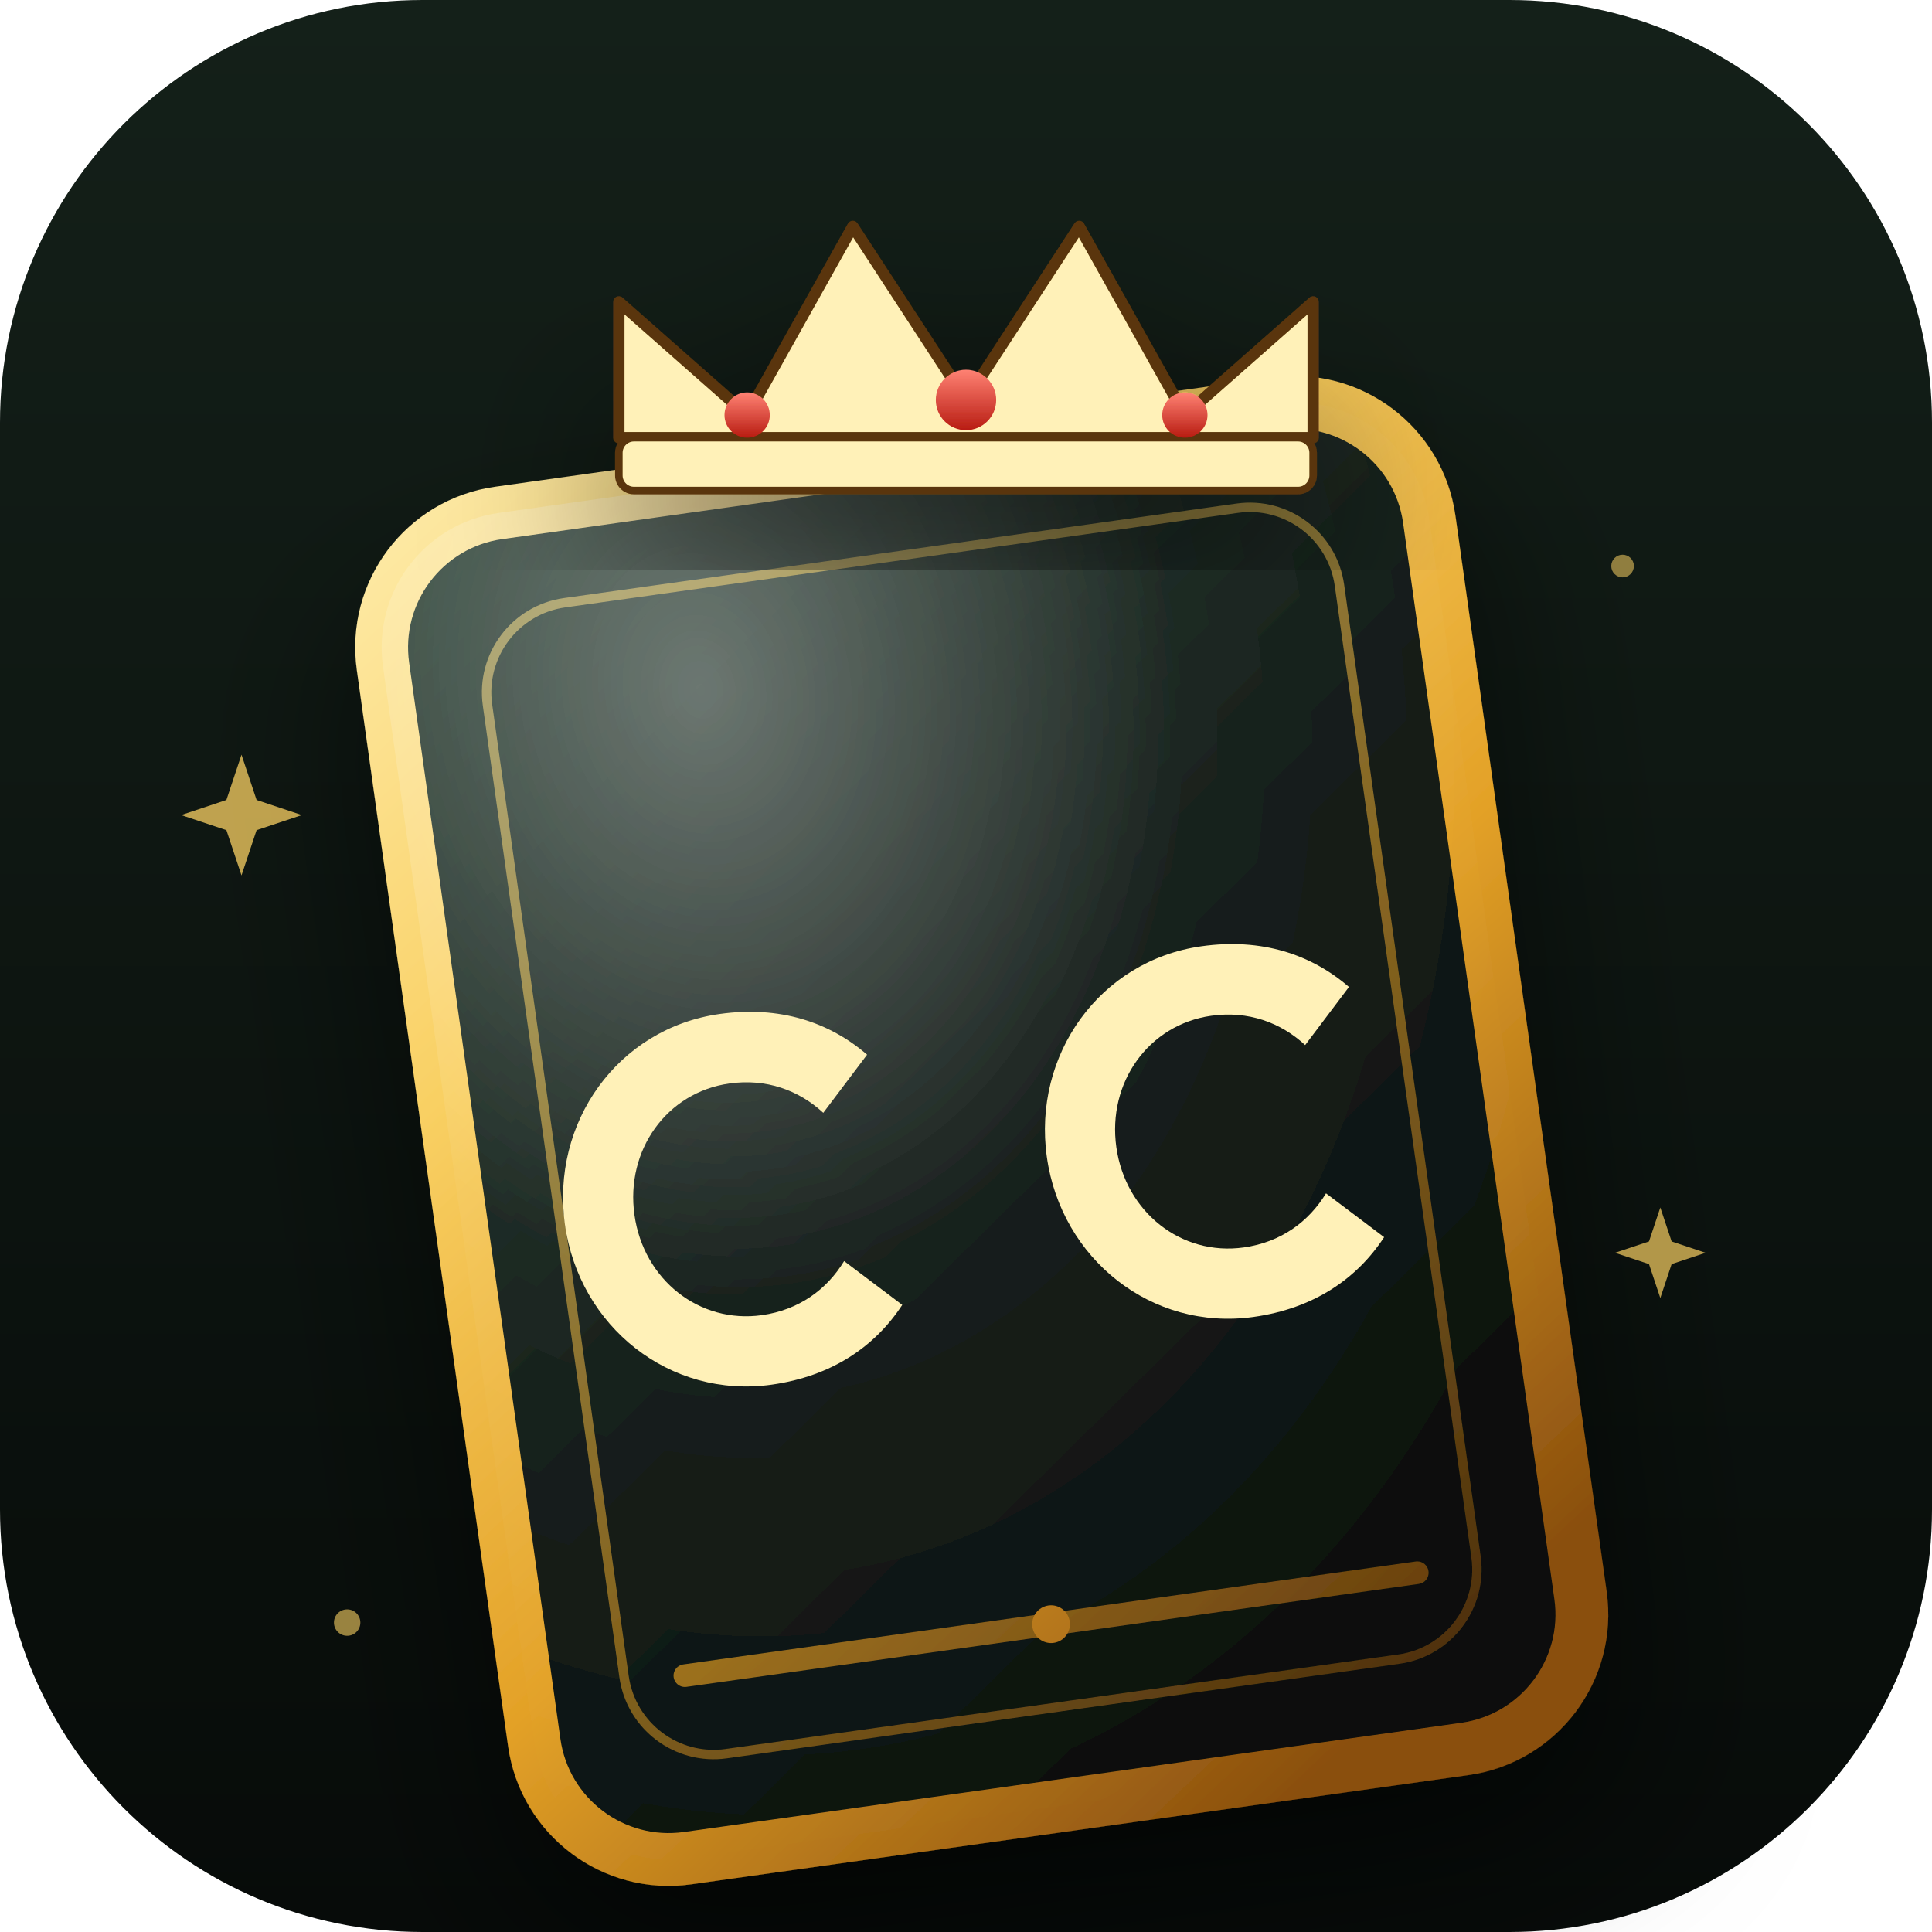
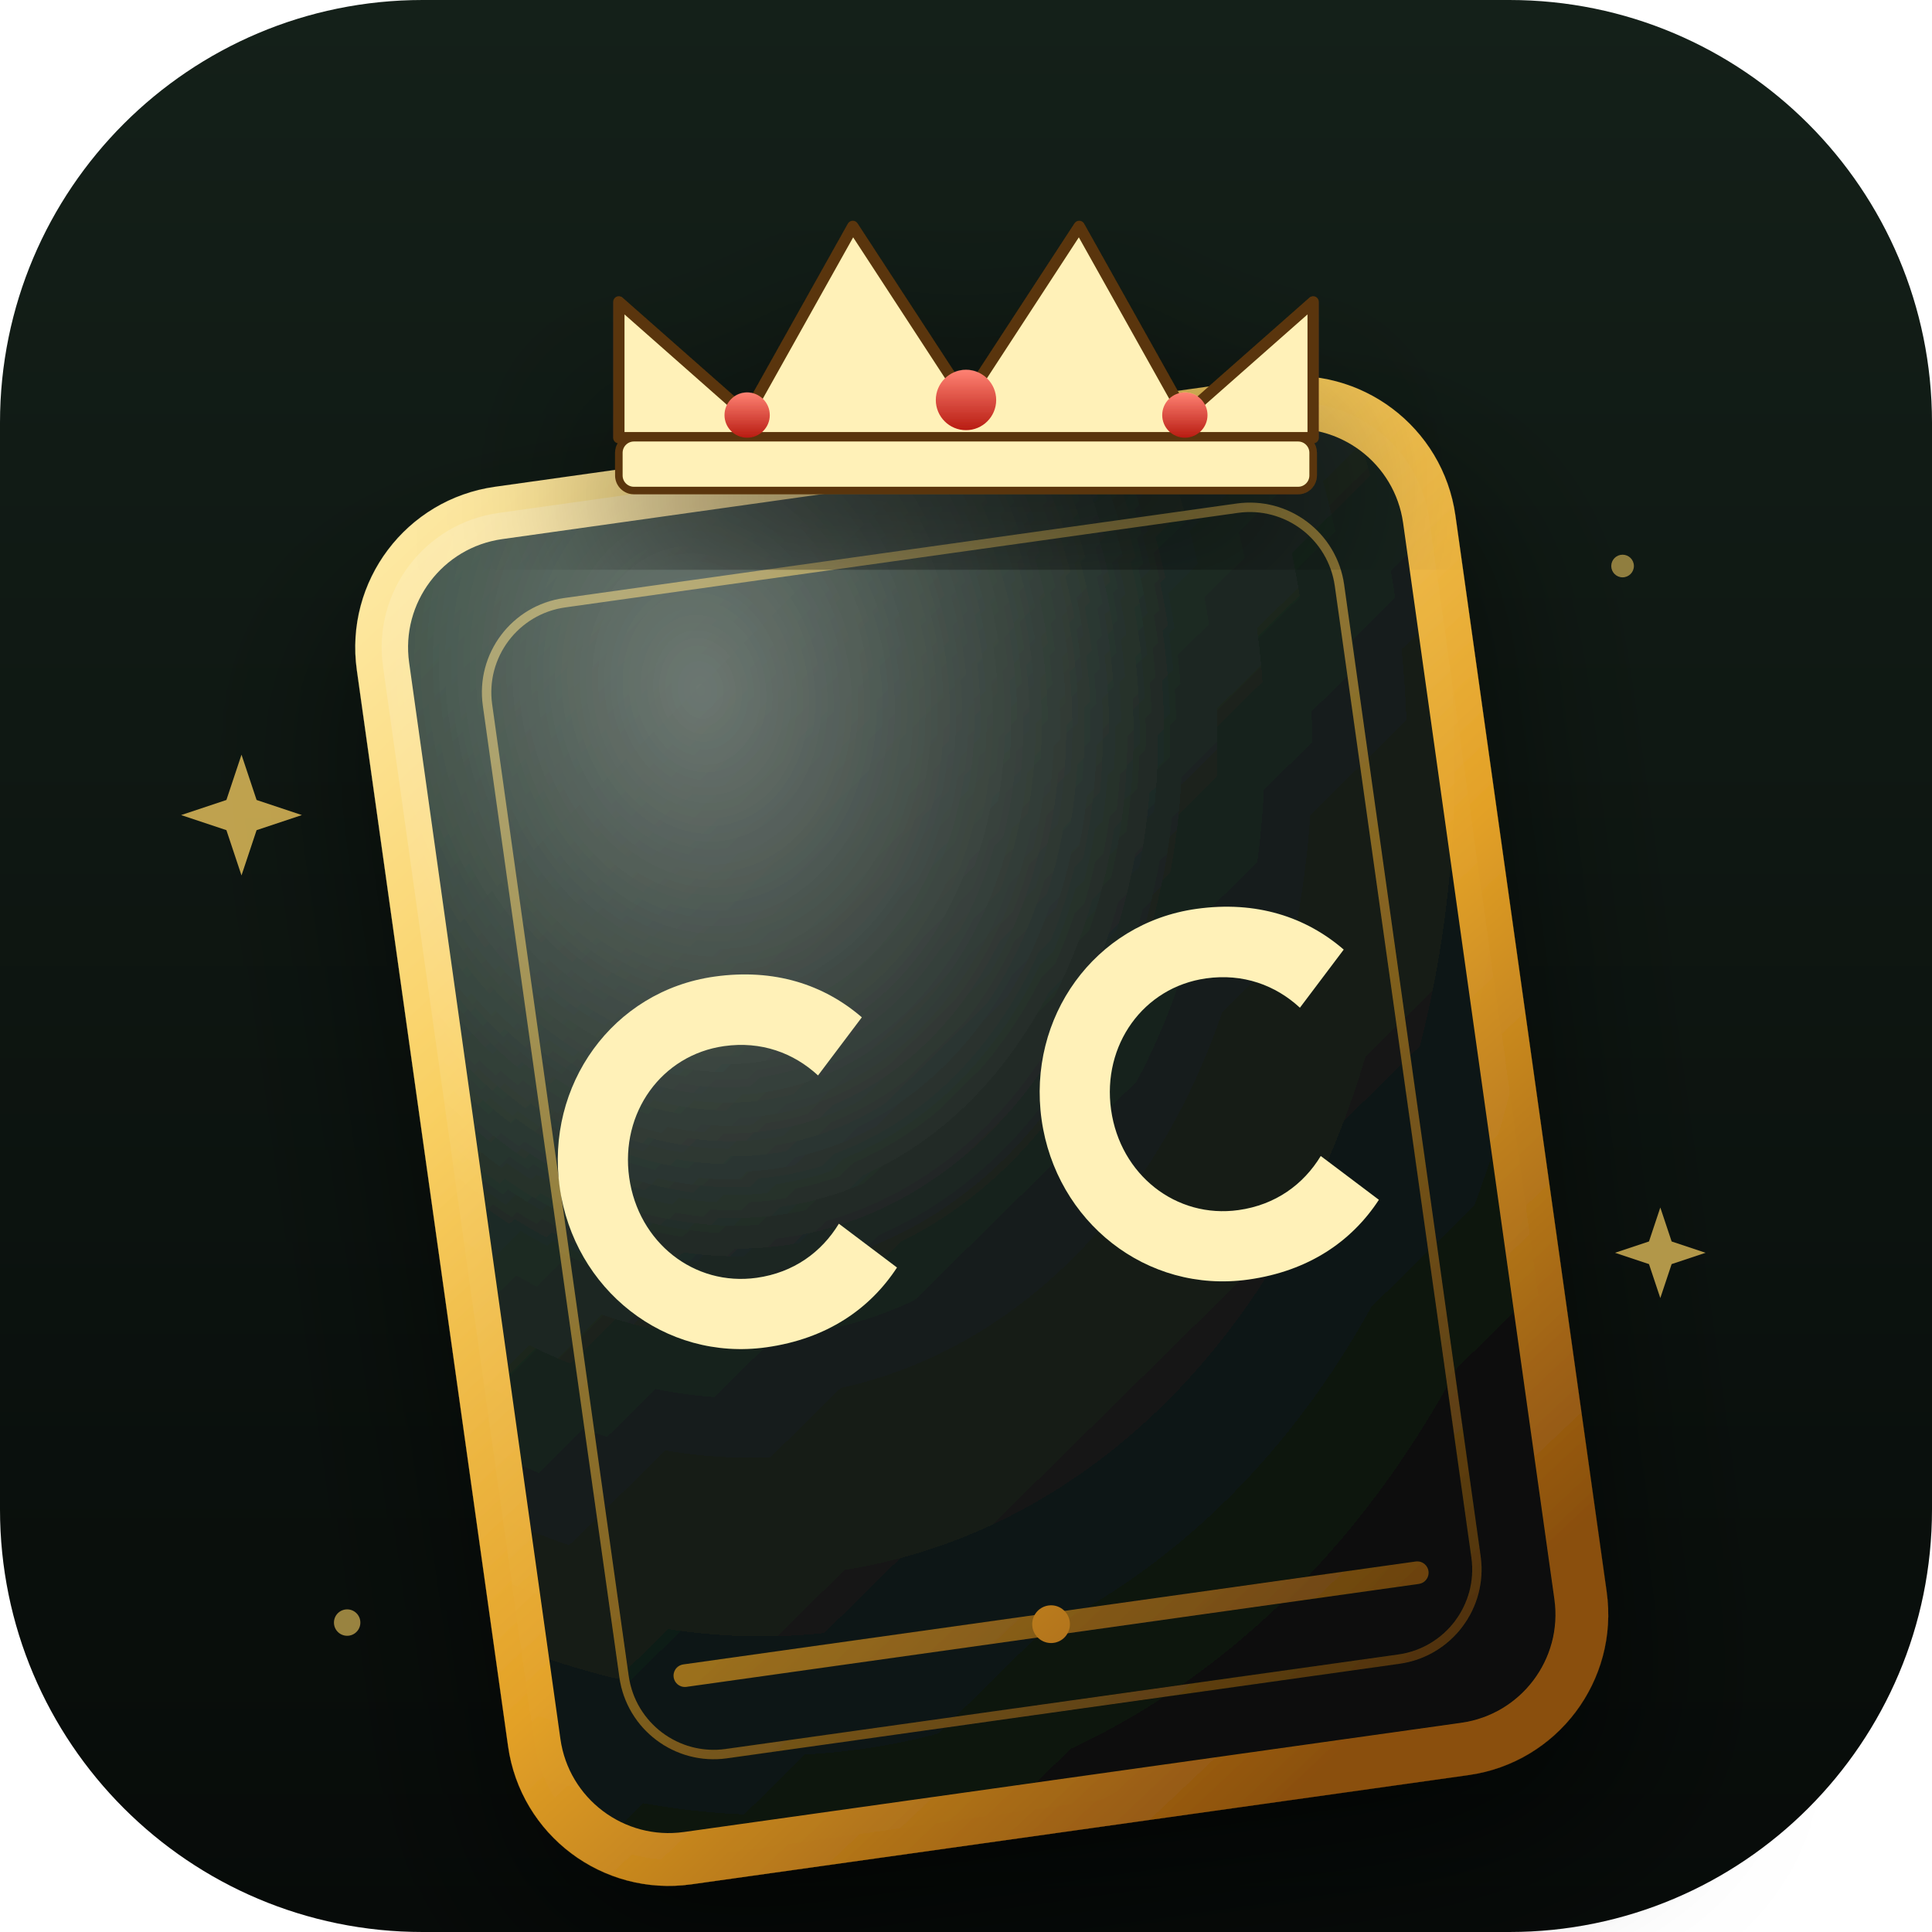
<svg xmlns="http://www.w3.org/2000/svg" viewBox="0 0 512 512">
  <defs>
    <linearGradient id="bg" x1="0" y1="0" x2="0" y2="512" gradientUnits="userSpaceOnUse">
      <stop offset="0" stop-color="#142019" />
      <stop offset="1" stop-color="#070b09" />
    </linearGradient>
    <linearGradient id="card" x1="118" y1="74" x2="394" y2="446" gradientUnits="userSpaceOnUse">
      <stop offset="0" stop-color="#2a4335" />
      <stop offset="0.55" stop-color="#0f1814" />
      <stop offset="1" stop-color="#080d0a" />
    </linearGradient>
    <linearGradient id="gold" x1="132" y1="68" x2="390" y2="432" gradientUnits="userSpaceOnUse">
      <stop offset="0" stop-color="#fff1b8" />
      <stop offset="0.35" stop-color="#f9d063" />
      <stop offset="0.65" stop-color="#e3a127" />
      <stop offset="1" stop-color="#8a4f0e" />
    </linearGradient>
    <linearGradient id="gem" x1="0" y1="0" x2="0" y2="1">
      <stop offset="0" stop-color="#ff8273" />
      <stop offset="1" stop-color="#b81c12" />
    </linearGradient>
    <radialGradient id="sheen" cx="0.3" cy="0.15" r="0.9">
      <stop offset="0" stop-color="#ffffff" stop-opacity="0.35" />
      <stop offset="0.5" stop-color="#ffffff" stop-opacity="0.04" />
      <stop offset="1" stop-color="#ffffff" stop-opacity="0" />
    </radialGradient>
    <filter id="shadow" x="-30%" y="-30%" width="160%" height="160%">
      <feDropShadow dx="0" dy="22" stdDeviation="22" flood-color="#000" flood-opacity="0.55" />
    </filter>
  </defs>
  <rect width="512" height="512" rx="112" fill="url(#bg)" />
  <g filter="url(#shadow)" transform="rotate(-8 256 270)">
    <rect x="116" y="120" width="280" height="360" rx="36" fill="url(#card)" stroke="url(#gold)" stroke-width="14" />
    <rect x="116" y="120" width="280" height="360" rx="36" fill="url(#sheen)" />
    <rect x="142" y="146" width="228" height="308" rx="24" fill="none" stroke="url(#gold)" stroke-width="2.5" opacity="0.55" />
-     <g transform="translate(256 308)" fill="url(#gold)">
+     <g transform="translate(256 298)" fill="url(#gold)">
      <path d="M-104 -78c-44 0-78 36-78 80s34 80 78 80c26 0 46-10 60-26l-22-22c-9 11-22 18-38 18-27 0-48-22-48-50s21-50 48-50c16 0 29 7 38 18l22-22c-14-16-34-26-60-26z" transform="scale(0.62)" />
      <path d="M-16 -78c-44 0-78 36-78 80s34 80 78 80c26 0 46-10 60-26l-22-22c-9 11-22 18-38 18-27 0-48-22-48-50s21-50 48-50c16 0 29 7 38 18l22-22c-14-16-34-26-60-26z" transform="scale(0.62) translate(120 0)" />
    </g>
    <path d="M158 432h196" stroke="url(#gold)" stroke-width="6" stroke-linecap="round" opacity="0.7" />
    <circle cx="256" cy="432" r="5" fill="url(#gold)" />
  </g>
  <g transform="translate(256 88)" filter="url(#shadow)">
    <path d="M-92 28 L-92 -8 L-58 22 L-30 -28 L0 18 L30 -28 L58 22 L92 -8 L92 28 Z" fill="url(#gold)" stroke="#5a3608" stroke-width="3" stroke-linejoin="round" />
    <rect x="-92" y="28" width="184" height="14" rx="4" fill="url(#gold)" stroke="#5a3608" stroke-width="2" />
    <circle cx="-58" cy="22" r="6" fill="url(#gem)" />
    <circle cx="0" cy="18" r="8" fill="url(#gem)" />
    <circle cx="58" cy="22" r="6" fill="url(#gem)" />
  </g>
  <g fill="#f9d063">
    <path d="M64 200 l4 12 12 4 -12 4 -4 12 -4-12 -12-4 12-4z" opacity="0.75" />
    <path d="M440 320 l3 9 9 3 -9 3 -3 9 -3-9 -9-3 9-3z" opacity="0.7" />
    <circle cx="92" cy="430" r="3.5" opacity="0.6" />
    <circle cx="430" cy="150" r="3" opacity="0.55" />
  </g>
</svg>
